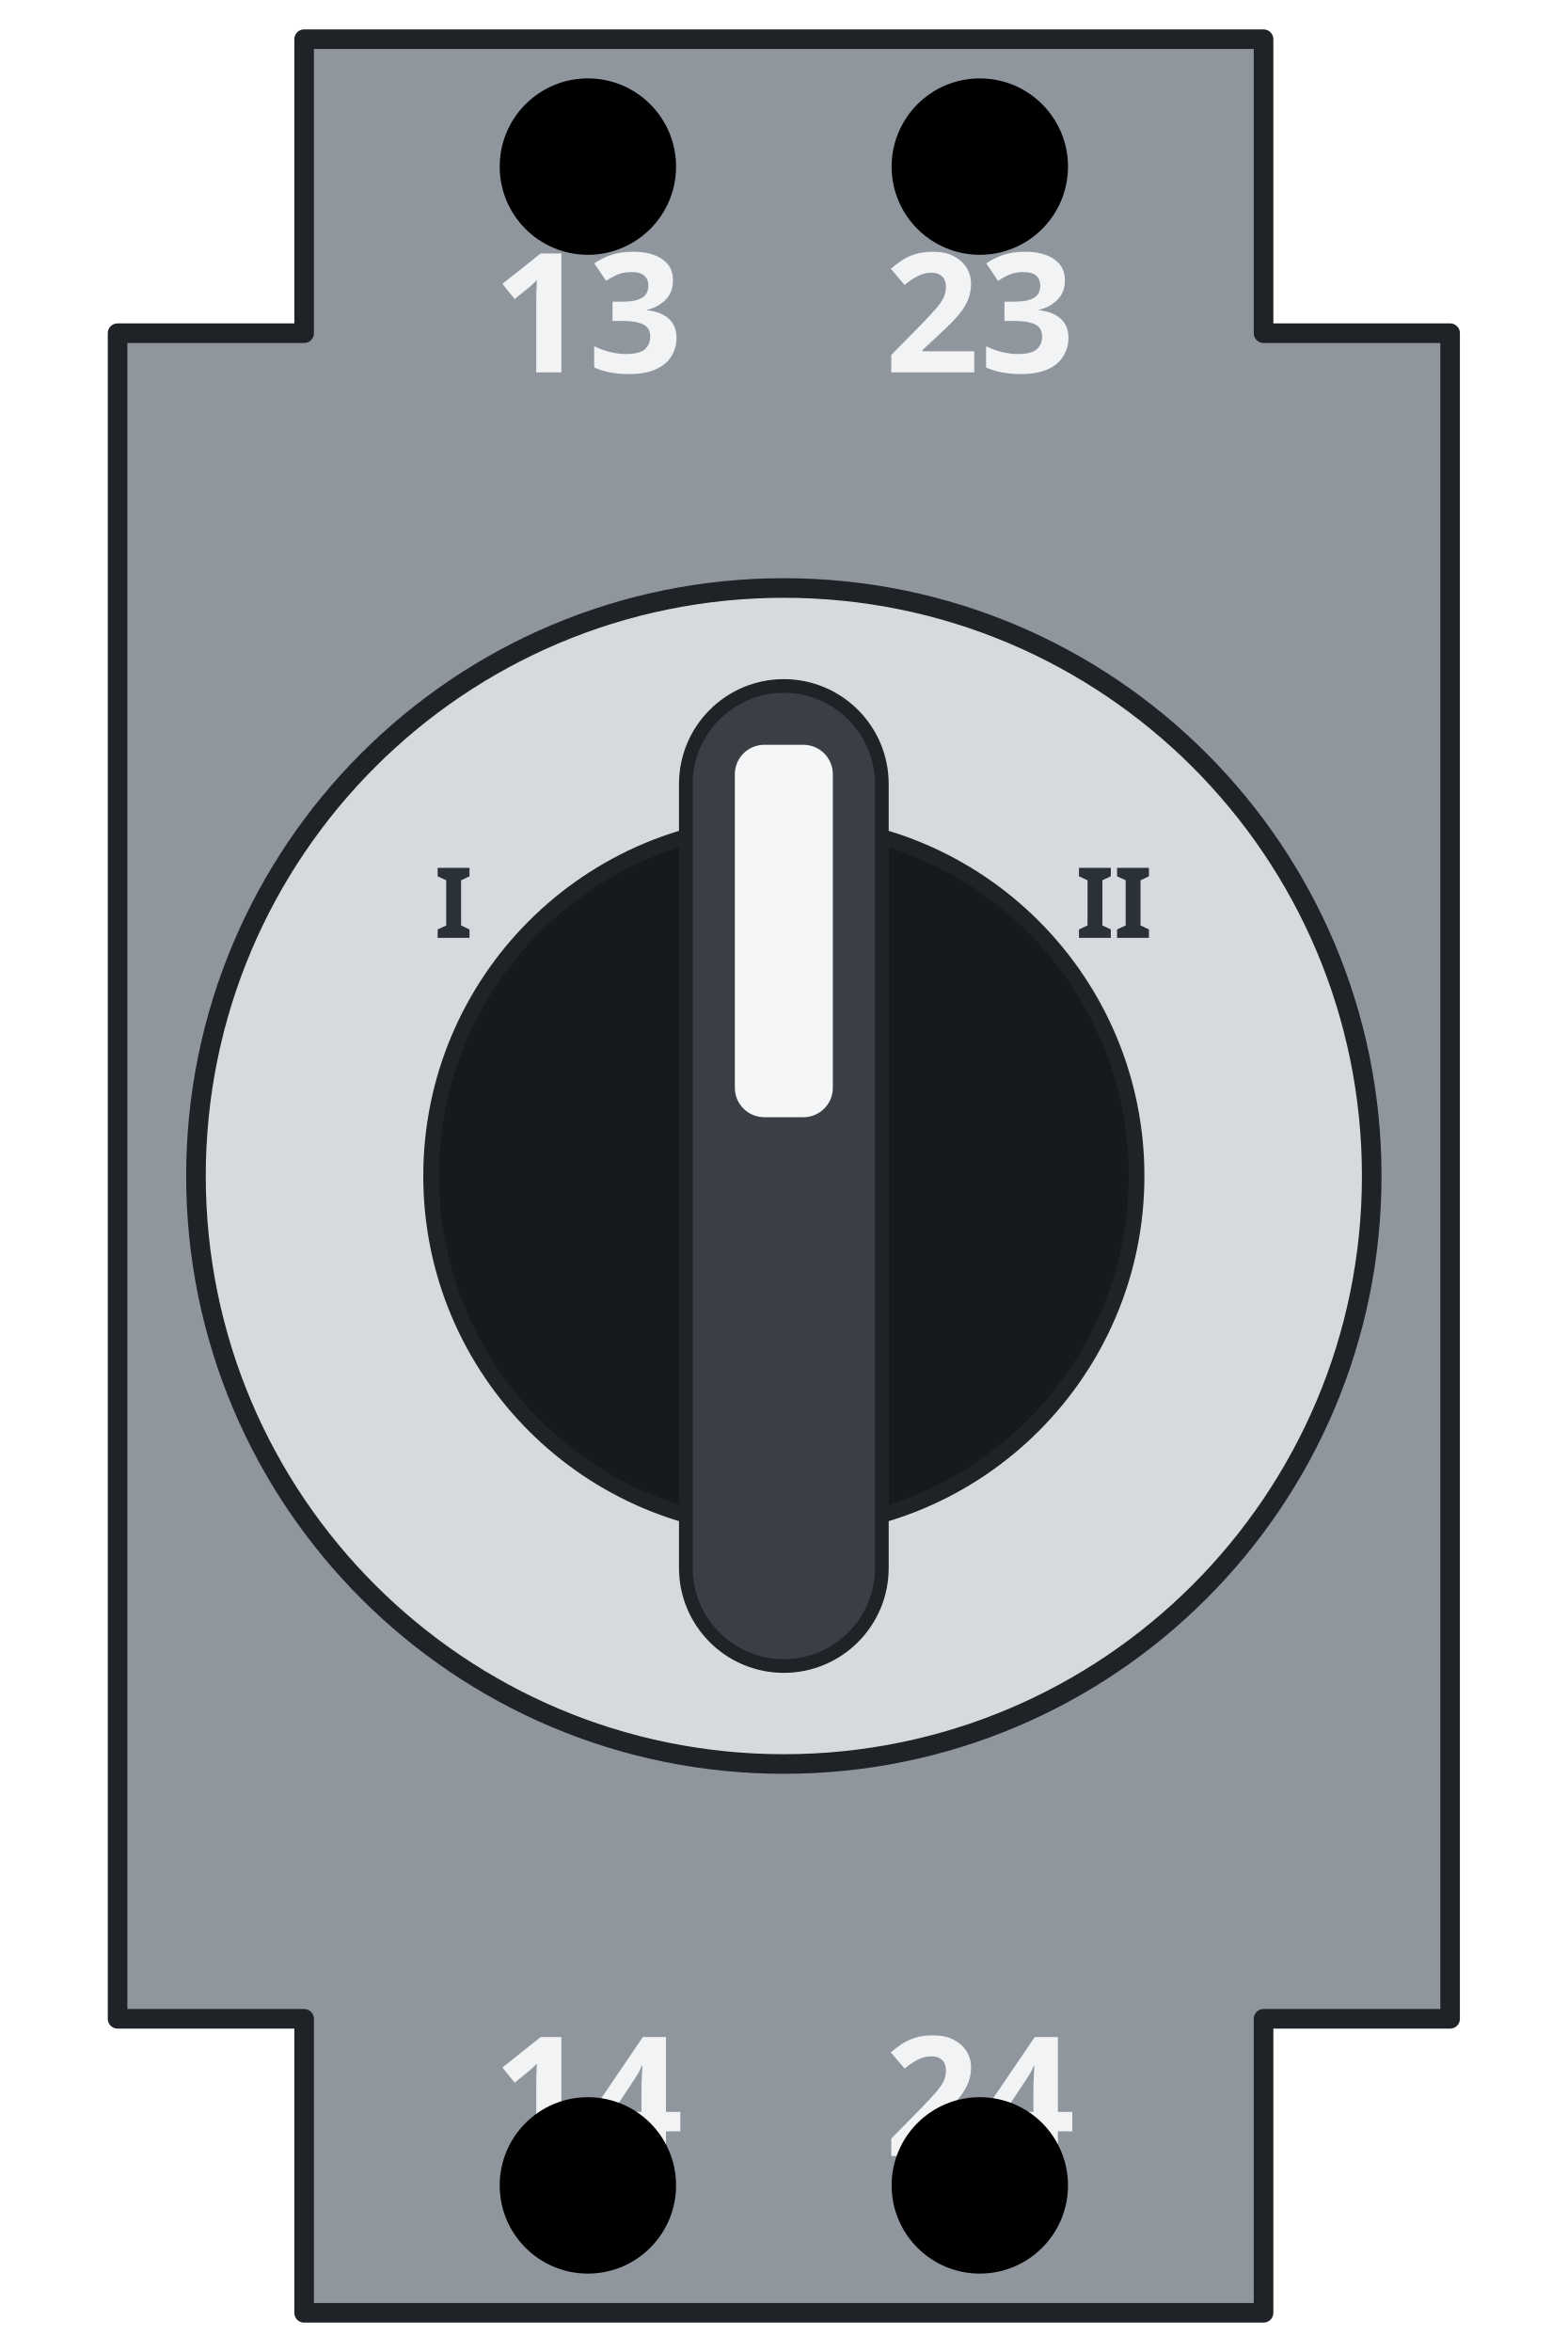
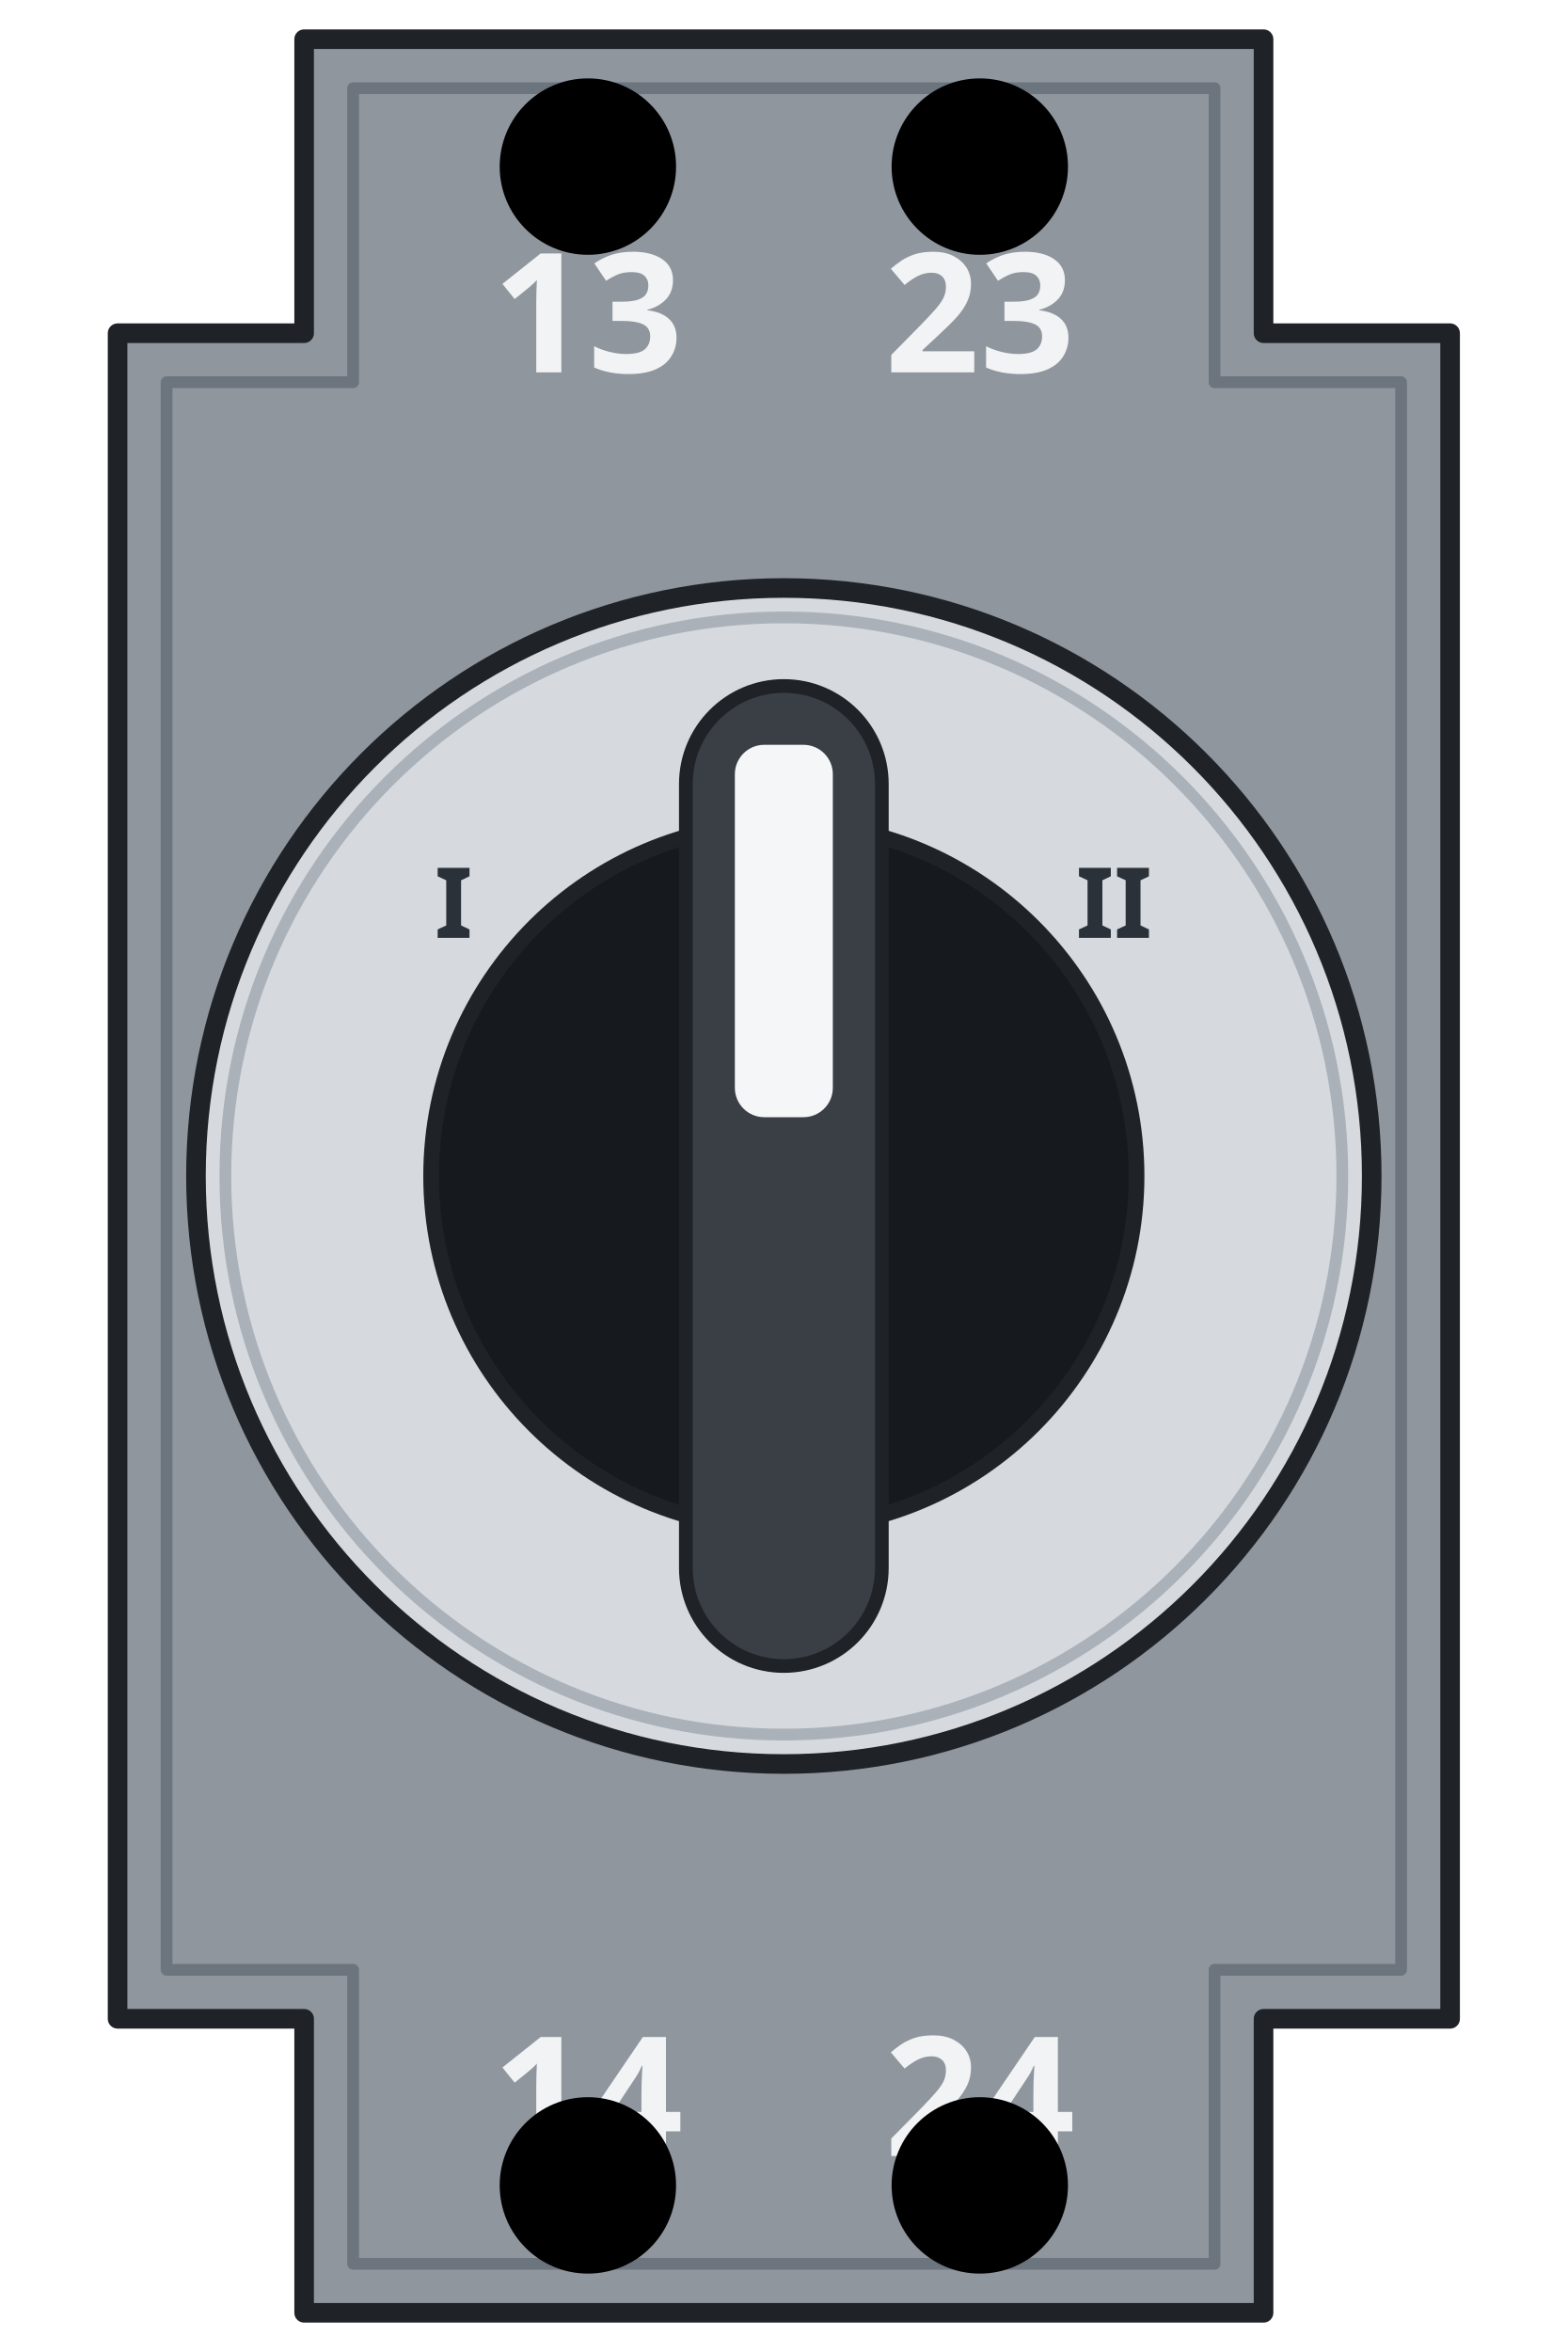
<svg xmlns="http://www.w3.org/2000/svg" viewBox="0 0 160 240" width="160" height="240" font-family="Segoe UI,Noto Sans,Arial,sans-serif">
  <path d="M31.04 4 H128.96 V34 H148 V206 H128.96 V236 H31.04 V206 H12 V34 H31.04 Z" fill="#8f969e" stroke="#1f2328" stroke-width="2" stroke-linejoin="round" />
+   <path d="M36.04 9 H123.96 V39 H143 V201 H123.96 V231 H36.04 V201 H17 V39 H36.04 Z" fill="none" stroke="#6c747d" stroke-width="1.2" stroke-linejoin="round" />
  <text x="60" y="38" font-size="17" font-weight="800" fill="#f1f3f5" text-anchor="middle">13</text>
  <text x="100" y="38" font-size="17" font-weight="800" fill="#f1f3f5" text-anchor="middle">23</text>
  <text x="60" y="220" font-size="17" font-weight="800" fill="#f1f3f5" text-anchor="middle">14</text>
  <text x="100" y="220" font-size="17" font-weight="800" fill="#f1f3f5" text-anchor="middle">24</text>
  <circle cx="80" cy="120" r="60" fill="#d6dade" stroke="#1f2328" stroke-width="2" />
+   <circle cx="80" cy="120" r="57" fill="none" stroke="#aab1b9" stroke-width="1.2" />
  <text x="46.3" y="95.7" font-size="10" font-weight="800" fill="#2b3138" text-anchor="middle">I</text>
  <text x="80.0" y="80.0" font-size="10" font-weight="800" fill="#2b3138" text-anchor="middle">0</text>
  <text x="113.7" y="95.7" font-size="10" font-weight="800" fill="#2b3138" text-anchor="middle">II</text>
  <g data-action="position" data-kind="cycle" data-options="-1,0,1" style="cursor:pointer">
    <g data-rotate="out.position:-1:1:-45:45:80:120">
      <circle cx="80" cy="120" r="36" fill="#16191d" stroke="#1f2328" stroke-width="1.6" />
      <rect x="70" y="70" width="20" height="100" rx="10" fill="#3a3f46" stroke="#1f2328" stroke-width="1.4" />
      <rect x="75" y="76" width="10" height="38" rx="3" fill="#f4f6f8" stroke="none" stroke-width="0" />
    </g>
  </g>
  <circle class="jw-term" data-term="13" cx="60" cy="17" r="9" />
  <circle class="jw-term" data-term="23" cx="100" cy="17" r="9" />
  <circle class="jw-term" data-term="14" cx="60" cy="223" r="9" data-side="b" />
  <circle class="jw-term" data-term="24" cx="100" cy="223" r="9" data-side="b" />
</svg>
